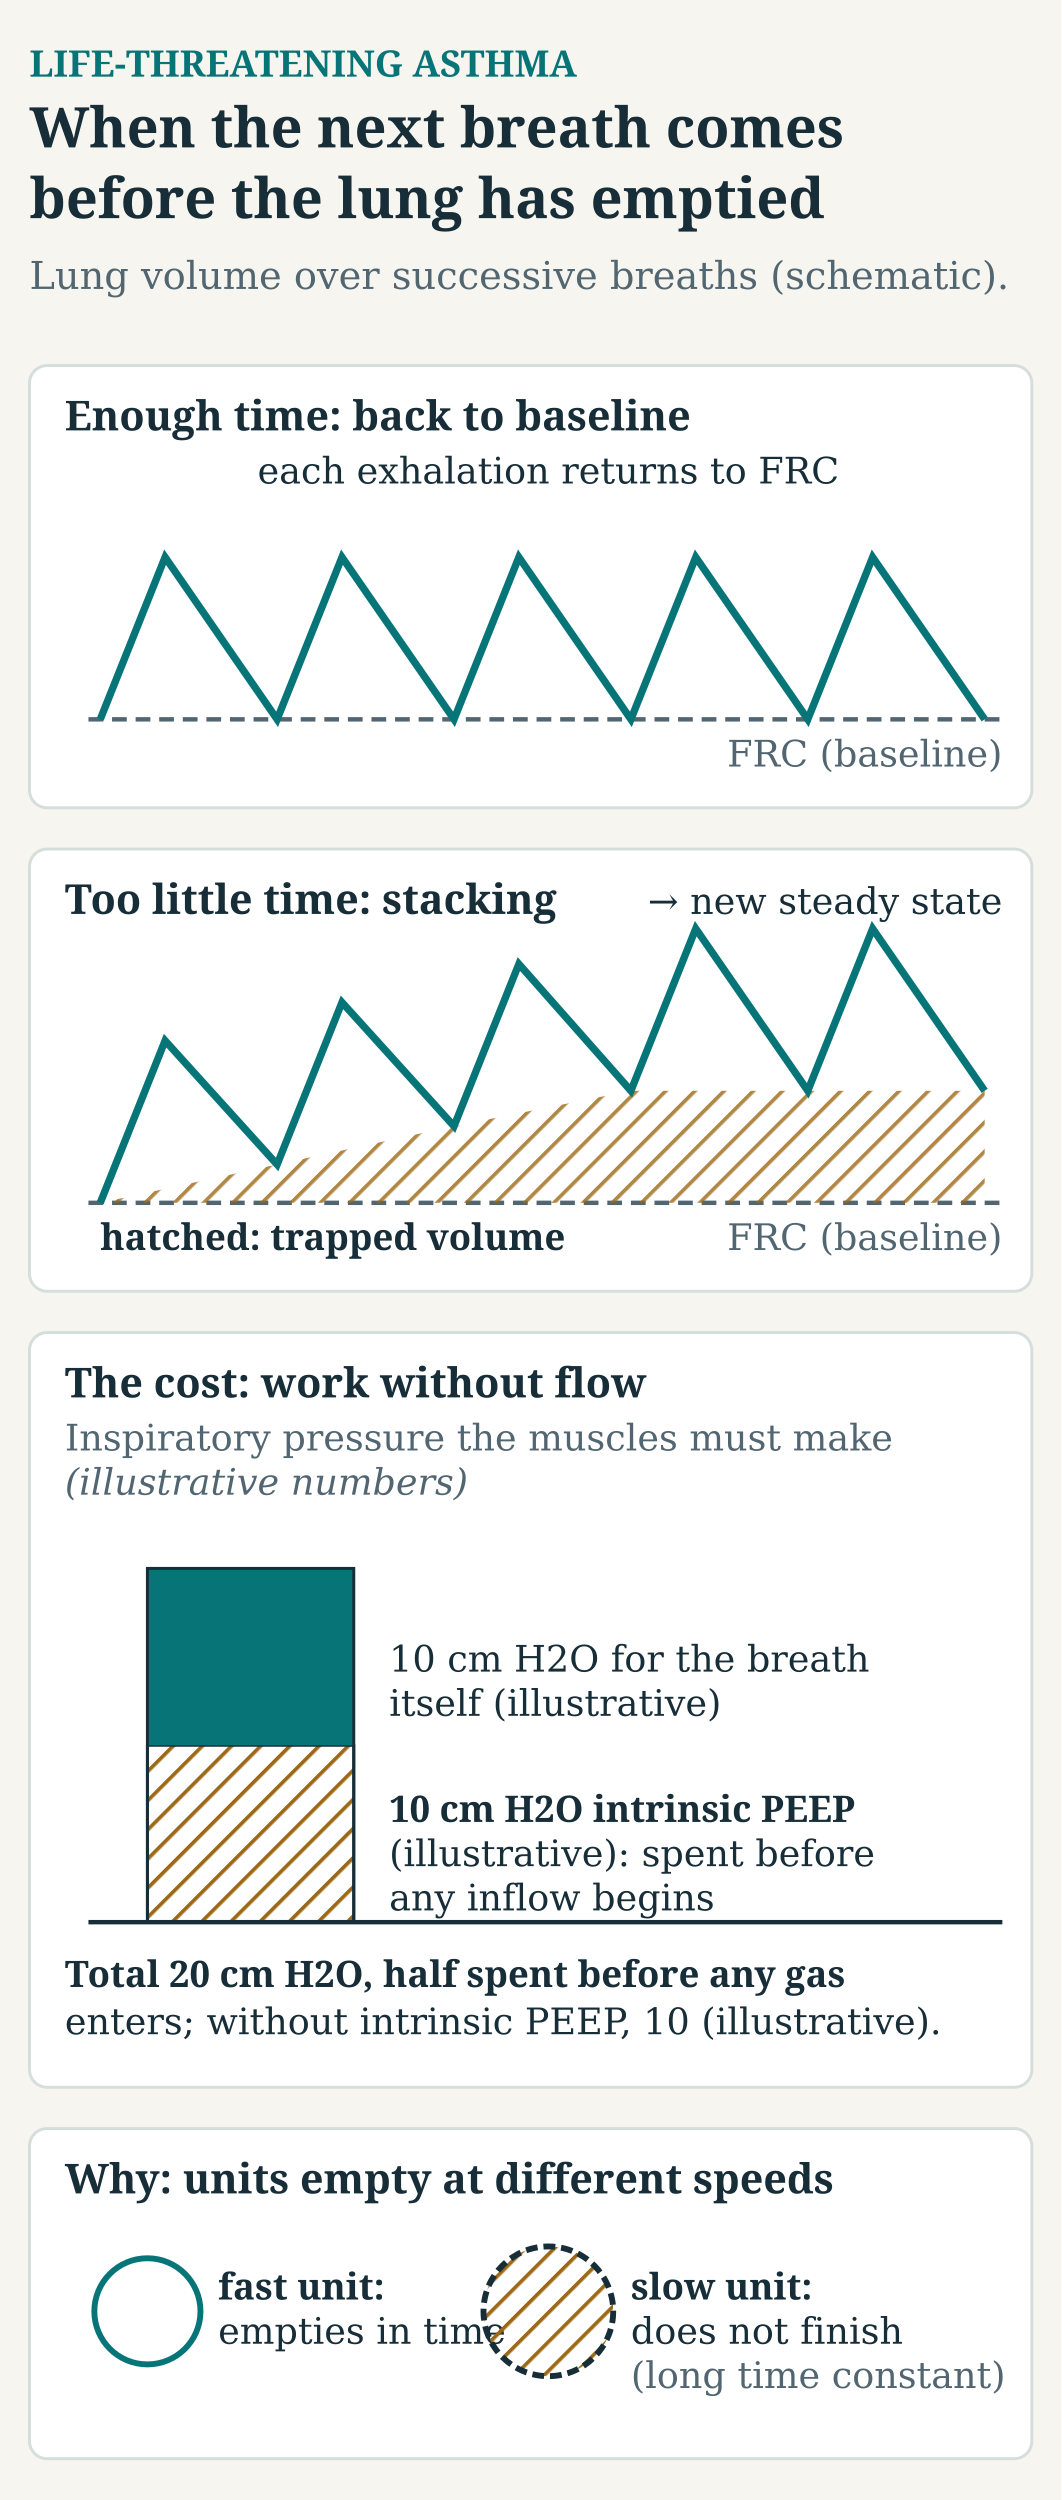
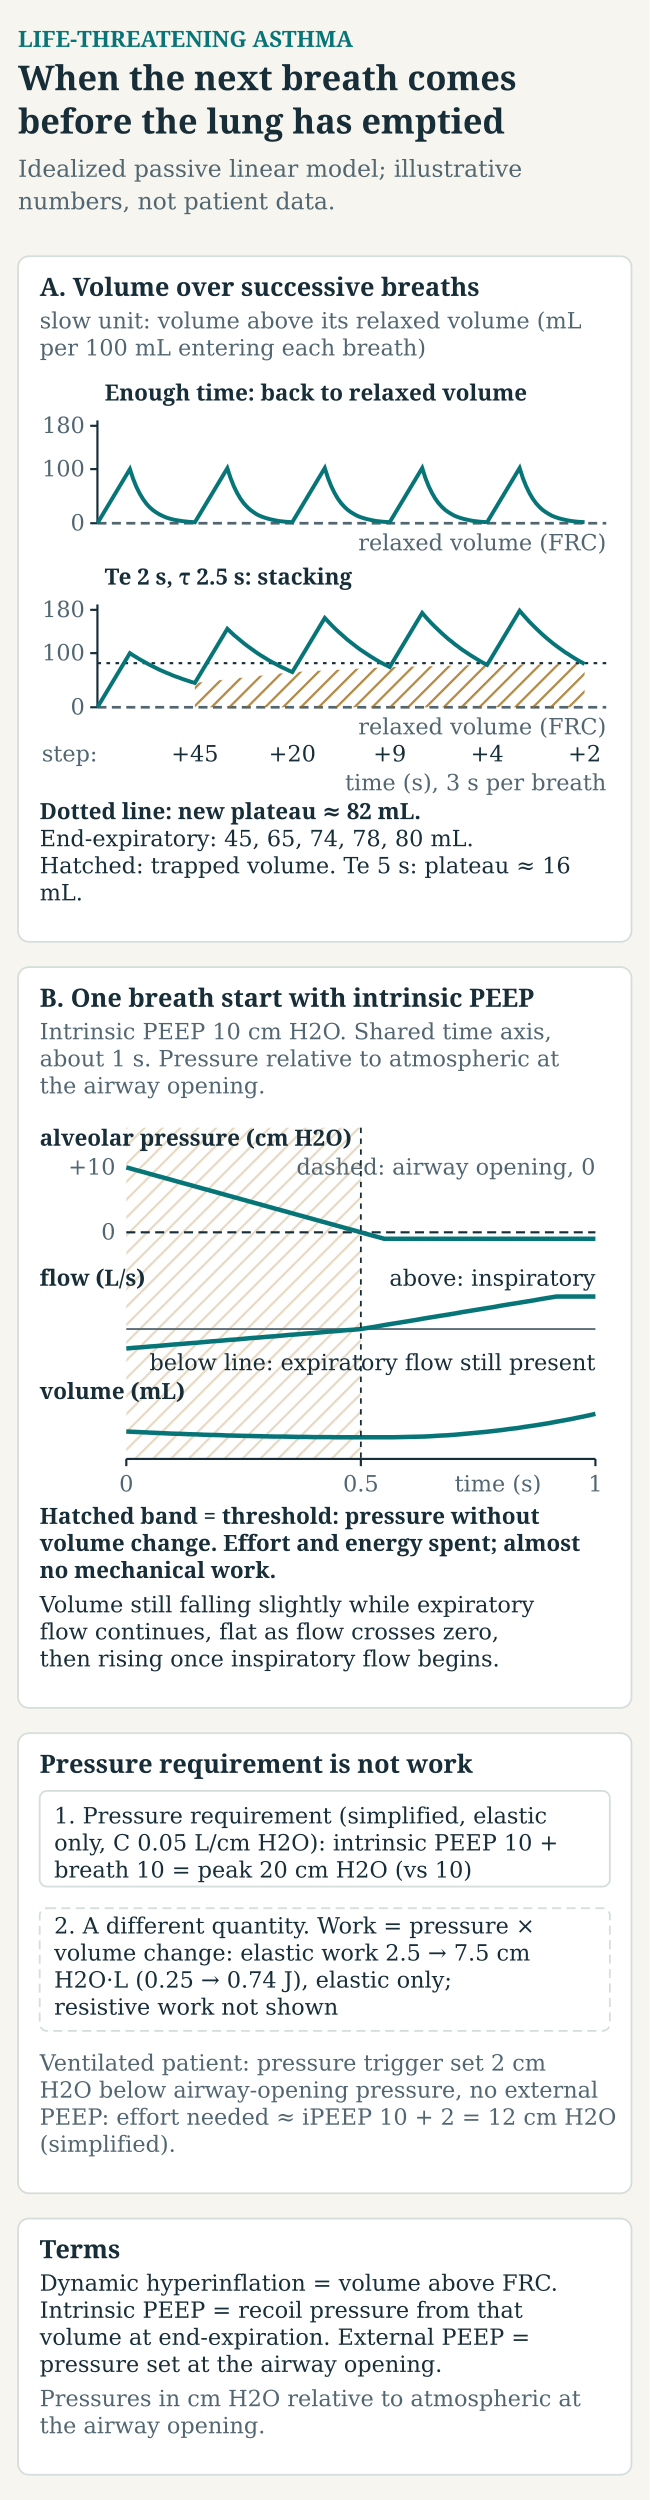
- <svg xmlns="http://www.w3.org/2000/svg" class="diagram-screen" viewBox="0 0 360 848" role="img" aria-labelledby="fig-r7-02-breath-stacking-screen-title" aria-describedby="fig-r7-02-breath-stacking-screen-desc">
+ <svg xmlns="http://www.w3.org/2000/svg" class="diagram-screen" viewBox="0 0 360 1385.6" role="img" aria-labelledby="fig-r7-02-breath-stacking-screen-title" aria-describedby="fig-r7-02-breath-stacking-screen-desc">
  <style>text{font-family:Literata,'DejaVu Serif',Georgia,serif}text[font-weight='700']{font-family:Fraunces,Literata,Georgia,serif}.t-ink{fill:var(--fig-ink,#172d38)}.s-ink{stroke:var(--fig-ink,#172d38);fill:none}.f-ink{fill:var(--fig-ink,#172d38)}.t-muted{fill:var(--fig-muted,#526671)}.s-muted{stroke:var(--fig-muted,#526671);fill:none}.f-muted{fill:var(--fig-muted,#526671)}.t-teal{fill:var(--fig-teal,#077578)}.s-teal{stroke:var(--fig-teal,#077578);fill:none}.f-teal{fill:var(--fig-teal,#077578)}.t-red{fill:var(--fig-red,#af4639)}.s-red{stroke:var(--fig-red,#af4639);fill:none}.f-red{fill:var(--fig-red,#af4639)}.t-gold{fill:var(--fig-gold,#996613)}.s-gold{stroke:var(--fig-gold,#996613);fill:none}.f-gold{fill:var(--fig-gold,#996613)}.t-rule{fill:var(--fig-rule,#d5dedc)}.s-rule{stroke:var(--fig-rule,#d5dedc);fill:none}.f-rule{fill:var(--fig-rule,#d5dedc)}.bg{fill:var(--fig-canvas,#f7f5ef)}.pn{fill:var(--fig-panel,#ffffff);stroke:var(--fig-rule,#d5dedc)}.hatch{fill:url(#fig-r7-02-breath-stacking-screen-h)}</style>
  <defs>
    <marker id="fig-r7-02-breath-stacking-screen-ar" viewBox="0 0 10 10" refX="9" refY="5" markerWidth="7" markerHeight="7" orient="auto-start-reverse">
      <path d="M0,0L10,5L0,10z" class="f-ink" />
    </marker>
    <pattern id="fig-r7-02-breath-stacking-screen-h" width="7" height="7" patternUnits="userSpaceOnUse" patternTransform="rotate(45)">
      <line x1="0" y1="0" x2="0" y2="7" class="s-gold" stroke-width="2.5" />
    </pattern>
  </defs>
-   <rect class="bg" width="360" height="848" />
+   <rect class="bg" width="360" height="1385.6" />
  <g transform="translate(10,10)">
    <text x="0" y="16" font-size="12.4" text-anchor="start" font-weight="700" class="t-teal">LIFE-THREATENING ASTHMA</text>
    <text x="0" y="40" font-size="19" text-anchor="start" font-weight="700" class="t-ink">When the next breath comes</text>
    <text x="0" y="64" font-size="19" text-anchor="start" font-weight="700" class="t-ink">before the lung has emptied</text>
-     <text x="0" y="88" font-size="13" text-anchor="start" font-weight="400" class="t-muted">Lung volume over successive breaths (schematic).</text>
+     <text x="0" y="88" font-size="13" text-anchor="start" font-weight="400" class="t-muted">Idealized passive linear model; illustrative</text>
+     <text x="0" y="106" font-size="13" text-anchor="start" font-weight="400" class="t-muted">numbers, not patient data.</text>
  </g>
-   <g transform="translate(10,124)">
-     <rect x="0" y="0" width="340" height="150" rx="6" class="pn" />
-     <text x="12" y="22" font-size="14" text-anchor="start" font-weight="700" class="t-ink">Enough time: back to baseline</text>
-     <line x1="20" y1="120" x2="330" y2="120" class="s-muted" stroke-width="1.5" stroke-dasharray="5 3" />
-     <text x="330" y="136" font-size="12.4" text-anchor="end" font-weight="400" class="t-muted">FRC (baseline)</text>
-     <path d="M24,120 L46,65 L84,120 L106,65 L144,120 L166,65 L204,120 L226,65 L264,120 L286,65 L324,120" class="s-teal" stroke-width="2.5" />
-     <text x="176" y="40" font-size="12.4" text-anchor="middle" font-weight="400" class="t-ink">each exhalation returns to FRC</text>
+   <g transform="translate(10,142)">
+     <rect x="0" y="0" width="340" height="380.0" rx="6" class="pn" />
+     <text x="12" y="22" font-size="14" text-anchor="start" font-weight="700" class="t-ink">A. Volume over successive breaths</text>
+     <text x="12" y="40" font-size="12.4" text-anchor="start" font-weight="400" class="t-muted">slow unit: volume above its relaxed volume (mL</text>
+     <text x="12" y="55" font-size="12.4" text-anchor="start" font-weight="400" class="t-muted">per 100 mL entering each breath)</text>
+     <line x1="44" y1="148.0" x2="326" y2="148.0" class="s-muted" stroke-width="1.5" stroke-dasharray="5 3" />
+     <text x="326" y="163.0" font-size="12.4" text-anchor="end" font-weight="400" class="t-muted">relaxed volume (FRC)</text>
+     <line x1="44" y1="148.0" x2="44" y2="91.0" class="s-ink" stroke-width="1.2" />
+     <line x1="40" y1="148.0" x2="44" y2="148.0" class="s-ink" stroke-width="1.2" />
+     <text x="37" y="152.0" font-size="12.4" text-anchor="end" font-weight="400" class="t-muted">0</text>
+     <line x1="40" y1="118.0" x2="44" y2="118.0" class="s-ink" stroke-width="1.2" />
+     <text x="37" y="122.0" font-size="12.4" text-anchor="end" font-weight="400" class="t-muted">100</text>
+     <line x1="40" y1="94.0" x2="44" y2="94.0" class="s-ink" stroke-width="1.2" />
+     <text x="37" y="98.0" font-size="12.4" text-anchor="end" font-weight="400" class="t-muted">180</text>
+     <path d="M44,148.0 L62.0,118.0 L63.8,123.4 L65.6,127.9 L67.4,131.5 L69.2,134.5 L71.0,137.0 L72.8,139.0 L74.6,140.6 L76.4,141.9 L78.2,143.0 L80.0,143.9 L81.8,144.7 L83.6,145.3 L85.4,145.8 L87.2,146.2 L89.0,146.5 L90.8,146.8 L92.6,147.0 L94.4,147.2 L96.2,147.3 L98.0,147.5 L116.0,117.5 L117.8,123.0 L119.6,127.5 L121.4,131.2 L123.2,134.3 L125.0,136.8 L126.8,138.8 L128.6,140.5 L130.4,141.8 L132.2,143.0 L134.0,143.9 L135.8,144.6 L137.6,145.2 L139.4,145.7 L141.2,146.1 L143.0,146.5 L144.8,146.8 L146.6,147.0 L148.4,147.2 L150.2,147.3 L152.0,147.4 L170.0,117.4 L171.8,123.0 L173.6,127.5 L175.4,131.2 L177.2,134.3 L179.0,136.8 L180.8,138.8 L182.6,140.5 L184.4,141.8 L186.2,142.9 L188.0,143.9 L189.8,144.6 L191.6,145.2 L193.4,145.7 L195.2,146.1 L197.0,146.5 L198.8,146.8 L200.6,147.0 L202.4,147.2 L204.2,147.3 L206.0,147.4 L224.0,117.4 L225.8,123.0 L227.6,127.5 L229.4,131.2 L231.2,134.3 L233.0,136.8 L234.8,138.8 L236.6,140.5 L238.4,141.8 L240.2,142.9 L242.0,143.9 L243.8,144.6 L245.6,145.2 L247.4,145.7 L249.2,146.1 L251.0,146.5 L252.8,146.8 L254.6,147.0 L256.4,147.2 L258.2,147.3 L260.0,147.4 L278.0,117.4 L279.8,123.0 L281.6,127.5 L283.4,131.2 L285.2,134.3 L287.0,136.8 L288.8,138.8 L290.6,140.5 L292.4,141.8 L294.2,142.9 L296.0,143.9 L297.8,144.6 L299.6,145.2 L301.4,145.7 L303.2,146.1 L305.0,146.5 L306.8,146.8 L308.6,147.0 L310.4,147.2 L312.2,147.3 L314.0,147.4" class="s-teal" stroke-width="2.2" />
+     <text x="48" y="80" font-size="12.4" text-anchor="start" font-weight="700" class="t-ink">Enough time: back to relaxed volume</text>
+     <line x1="44" y1="250.0" x2="326" y2="250.0" class="s-muted" stroke-width="1.5" stroke-dasharray="5 3" />
+     <text x="326" y="265.0" font-size="12.4" text-anchor="end" font-weight="400" class="t-muted">relaxed volume (FRC)</text>
+     <line x1="44" y1="250.0" x2="44" y2="193.0" class="s-ink" stroke-width="1.2" />
+     <line x1="40" y1="250.0" x2="44" y2="250.0" class="s-ink" stroke-width="1.2" />
+     <text x="37" y="254.0" font-size="12.4" text-anchor="end" font-weight="400" class="t-muted">0</text>
+     <line x1="40" y1="220.0" x2="44" y2="220.0" class="s-ink" stroke-width="1.2" />
+     <text x="37" y="224.0" font-size="12.4" text-anchor="end" font-weight="400" class="t-muted">100</text>
+     <line x1="40" y1="196.0" x2="44" y2="196.0" class="s-ink" stroke-width="1.2" />
+     <text x="37" y="200.0" font-size="12.4" text-anchor="end" font-weight="400" class="t-muted">180</text>
+     <path d="M98.0,250.0 L98.0,236.5 L152.0,230.5 L206.0,227.7 L260.0,226.5 L314.0,226.0 L314.0,250.0 Z" class="hatch" opacity="0.8" />
+     <line x1="44" y1="225.55" x2="326" y2="225.55" class="s-ink" stroke-width="1.2" stroke-dasharray="2 3" />
+     <path d="M44,250.0 L62.0,220.0 L63.8,221.2 L65.6,222.3 L67.4,223.4 L69.2,224.4 L71.0,225.4 L72.8,226.4 L74.6,227.3 L76.4,228.2 L78.2,229.1 L80.0,229.9 L81.8,230.7 L83.6,231.4 L85.4,232.2 L87.2,232.9 L89.0,233.5 L90.8,234.2 L92.6,234.8 L94.4,235.4 L96.2,236.0 L98.0,236.5 L116.0,206.5 L117.8,208.2 L119.6,209.9 L121.4,211.4 L123.2,212.9 L125.0,214.4 L126.8,215.8 L128.6,217.1 L130.4,218.4 L132.2,219.7 L134.0,220.9 L135.8,222.0 L137.6,223.1 L139.4,224.2 L141.2,225.2 L143.0,226.1 L144.8,227.1 L146.6,228.0 L148.4,228.8 L150.2,229.7 L152.0,230.5 L170.0,200.5 L171.8,202.4 L173.6,204.3 L175.4,206.1 L177.2,207.8 L179.0,209.4 L180.8,211.0 L182.6,212.6 L184.4,214.0 L186.2,215.4 L188.0,216.8 L189.8,218.1 L191.6,219.3 L193.4,220.5 L195.2,221.7 L197.0,222.8 L198.8,223.9 L200.6,224.9 L202.4,225.9 L204.2,226.8 L206.0,227.7 L224.0,197.7 L225.8,199.8 L227.6,201.8 L229.4,203.7 L231.2,205.5 L233.0,207.2 L234.8,208.9 L236.6,210.5 L238.4,212.1 L240.2,213.5 L242.0,215.0 L243.8,216.3 L245.6,217.7 L247.4,218.9 L249.2,220.1 L251.0,221.3 L252.8,222.4 L254.6,223.5 L256.4,224.6 L258.2,225.6 L260.0,226.5 L278.0,196.5 L279.8,198.6 L281.6,200.6 L283.4,202.6 L285.2,204.4 L287.0,206.2 L288.8,207.9 L290.6,209.6 L292.4,211.2 L294.2,212.7 L296.0,214.2 L297.8,215.6 L299.6,216.9 L301.4,218.2 L303.2,219.5 L305.0,220.6 L306.8,221.8 L308.6,222.9 L310.4,224.0 L312.2,225.0 L314.0,226.0" class="s-teal" stroke-width="2.2" />
+     <text x="98.0" y="280.0" font-size="12.4" text-anchor="middle" font-weight="400" class="t-ink">+45</text>
+     <text x="152.0" y="280.0" font-size="12.4" text-anchor="middle" font-weight="400" class="t-ink">+20</text>
+     <text x="206.0" y="280.0" font-size="12.4" text-anchor="middle" font-weight="400" class="t-ink">+9</text>
+     <text x="260.0" y="280.0" font-size="12.4" text-anchor="middle" font-weight="400" class="t-ink">+4</text>
+     <text x="314.0" y="280.0" font-size="12.4" text-anchor="middle" font-weight="400" class="t-ink">+2</text>
+     <text x="44" y="280.0" font-size="12.4" text-anchor="end" font-weight="400" class="t-muted">step:</text>
+     <text x="48" y="182.0" font-size="12.4" text-anchor="start" font-weight="700" class="t-ink">Te 2 s, τ 2.5 s: stacking</text>
+     <text x="326" y="296.0" font-size="12.4" text-anchor="end" font-weight="400" class="t-muted">time (s), 3 s per breath</text>
+     <text x="12" y="312.0" font-size="12.4" text-anchor="start" font-weight="700" class="t-ink">Dotted line: new plateau ≈ 82 mL.</text>
+     <text x="12" y="327.0" font-size="12.4" text-anchor="start" font-weight="400" class="t-ink">End-expiratory: 45, 65, 74, 78, 80 mL.</text>
+     <text x="12" y="342.0" font-size="12.4" text-anchor="start" font-weight="400" class="t-ink">Hatched: trapped volume. Te 5 s: plateau ≈ 16</text>
+     <text x="12" y="357.0" font-size="12.4" text-anchor="start" font-weight="400" class="t-ink">mL.</text>
  </g>
-   <g transform="translate(10,288)">
-     <rect x="0" y="0" width="340" height="150" rx="6" class="pn" />
-     <text x="12" y="22" font-size="14" text-anchor="start" font-weight="700" class="t-ink">Too little time: stacking</text>
-     <line x1="20" y1="120" x2="330" y2="120" class="s-muted" stroke-width="1.5" stroke-dasharray="5 3" />
-     <text x="330" y="136" font-size="12.4" text-anchor="end" font-weight="400" class="t-muted">FRC (baseline)</text>
-     <path d="M24,120 L84,107 L144,94 L204,82 L264,82 L324,82 L324,120 Z" class="hatch" opacity="0.8" />
-     <text x="24" y="136" font-size="12.4" text-anchor="start" font-weight="700" class="t-ink">hatched: trapped volume</text>
-     <text x="330" y="22" font-size="12.4" text-anchor="end" font-weight="400" class="t-ink">→ new steady state</text>
-     <path d="M24,120 L46,65 L84,107 L106,52 L144,94 L166,39 L204,82 L226,27 L264,82 L286,27 L324,82" class="s-teal" stroke-width="2.5" />
+   <g transform="translate(10,536.0)">
+     <rect x="0" y="0" width="340" height="410.6" rx="6" class="pn" />
+     <text x="12" y="22" font-size="14" text-anchor="start" font-weight="700" class="t-ink">B. One breath start with intrinsic PEEP</text>
+     <text x="12" y="40" font-size="12.4" text-anchor="start" font-weight="400" class="t-muted">Intrinsic PEEP 10 cm H2O. Shared time axis,</text>
+     <text x="12" y="55" font-size="12.4" text-anchor="start" font-weight="400" class="t-muted">about 1 s. Pressure relative to atmospheric at</text>
+     <text x="12" y="70" font-size="12.4" text-anchor="start" font-weight="400" class="t-muted">the airway opening.</text>
+     <rect x="60" y="89" width="130.0" height="183.6" class="hatch" opacity="0.25" />
+     <line x1="60" y1="147.0" x2="320" y2="147.0" class="s-ink" stroke-width="1.2" stroke-dasharray="5 3" />
+     <text x="320" y="115.0" font-size="12.4" text-anchor="end" font-weight="400" class="t-muted">dashed: airway opening, 0</text>
+     <text x="54" y="115.0" font-size="12.4" text-anchor="end" font-weight="400" class="t-muted">+10</text>
+     <text x="54" y="151.0" font-size="12.4" text-anchor="end" font-weight="400" class="t-muted">0</text>
+     <text x="12" y="99" font-size="12.4" text-anchor="start" font-weight="700" class="t-ink">alveolar pressure (cm H2O)</text>
+     <path d="M60.0,111.0 L64.3,112.2 L68.7,113.4 L73.0,114.6 L77.3,115.8 L81.7,117.0 L86.0,118.2 L90.3,119.4 L94.7,120.6 L99.0,121.8 L103.3,123.0 L107.7,124.2 L112.0,125.4 L116.3,126.6 L120.7,127.8 L125.0,129.0 L129.3,130.2 L133.7,131.4 L138.0,132.6 L142.3,133.8 L146.7,135.0 L151.0,136.2 L155.3,137.4 L159.7,138.6 L164.0,139.8 L168.3,141.0 L172.7,142.2 L177.0,143.4 L181.3,144.6 L185.7,145.8 L190.0,147.0 L194.3,148.2 L198.7,149.4 L203.0,150.6 L207.3,150.6 L211.7,150.6 L216.0,150.6 L220.3,150.6 L224.7,150.6 L229.0,150.6 L233.3,150.6 L237.7,150.6 L242.0,150.6 L246.3,150.6 L250.7,150.6 L255.0,150.6 L259.3,150.6 L263.7,150.6 L268.0,150.6 L272.3,150.6 L276.7,150.6 L281.0,150.6 L285.3,150.6 L289.7,150.6 L294.0,150.6 L298.3,150.6 L302.7,150.6 L307.0,150.6 L311.3,150.6 L315.7,150.6 L320.0,150.6" class="s-teal" stroke-width="2.5" />
+     <text x="12" y="176.6" font-size="12.4" text-anchor="start" font-weight="700" class="t-ink">flow (L/s)</text>
+     <line x1="60" y1="200.6" x2="320" y2="200.6" class="s-muted" stroke-width="1" />
+     <path d="M60.0,211.4 L64.3,211.0 L68.7,210.7 L73.0,210.3 L77.3,210.0 L81.7,209.6 L86.0,209.2 L90.3,208.9 L94.7,208.5 L99.0,208.2 L103.3,207.8 L107.7,207.4 L112.0,207.1 L116.3,206.7 L120.7,206.4 L125.0,206.0 L129.3,205.6 L133.7,205.3 L138.0,204.9 L142.3,204.6 L146.7,204.2 L151.0,203.8 L155.3,203.5 L159.7,203.1 L164.0,202.8 L168.3,202.4 L172.7,202.0 L177.0,201.7 L181.3,201.3 L185.7,201.0 L190.0,200.6 L194.3,199.9 L198.7,199.2 L203.0,198.4 L207.3,197.7 L211.7,197.0 L216.0,196.3 L220.3,195.6 L224.7,194.8 L229.0,194.1 L233.3,193.4 L237.7,192.7 L242.0,192.0 L246.3,191.2 L250.7,190.5 L255.0,189.8 L259.3,189.1 L263.7,188.4 L268.0,187.6 L272.3,186.9 L276.7,186.2 L281.0,185.5 L285.3,184.8 L289.7,184.0 L294.0,183.3 L298.3,182.6 L302.7,182.6 L307.0,182.6 L311.3,182.6 L315.7,182.6 L320.0,182.6" class="s-teal" stroke-width="2.5" />
+     <text x="320" y="223.4" font-size="12.4" text-anchor="end" font-weight="400" class="t-ink">below line: expiratory flow still present</text>
+     <text x="320" y="176.6" font-size="12.4" text-anchor="end" font-weight="400" class="t-ink">above: inspiratory</text>
+     <text x="12" y="239.4" font-size="12.4" text-anchor="start" font-weight="700" class="t-ink">volume (mL)</text>
+     <path d="M60.0,257.4 L64.3,257.6 L68.7,257.8 L73.0,258.0 L77.3,258.2 L81.7,258.4 L86.0,258.6 L90.3,258.7 L94.7,258.9 L99.0,259.0 L103.3,259.2 L107.7,259.3 L112.0,259.4 L116.3,259.6 L120.7,259.7 L125.0,259.8 L129.3,259.9 L133.7,260.0 L138.0,260.1 L142.3,260.2 L146.7,260.2 L151.0,260.3 L155.3,260.4 L159.7,260.4 L164.0,260.5 L168.3,260.5 L172.7,260.5 L177.0,260.6 L181.3,260.6 L185.7,260.6 L190.0,260.6 L194.3,260.6 L198.7,260.6 L203.0,260.6 L207.3,260.6 L211.7,260.5 L216.0,260.4 L220.3,260.3 L224.7,260.2 L229.0,260.0 L233.3,259.7 L237.7,259.5 L242.0,259.2 L246.3,258.8 L250.7,258.4 L255.0,258.0 L259.3,257.6 L263.7,257.1 L268.0,256.6 L272.3,256.0 L276.7,255.5 L281.0,254.8 L285.3,254.2 L289.7,253.5 L294.0,252.8 L298.3,252.0 L302.7,251.2 L307.0,250.4 L311.3,249.5 L315.7,248.6 L320.0,247.6" class="s-teal" stroke-width="2.5" />
+     <line x1="60" y1="272.6" x2="320" y2="272.6" class="s-ink" stroke-width="1.2" />
+     <line x1="60" y1="272.6" x2="60" y2="276.6" class="s-ink" stroke-width="1.2" />
+     <text x="60" y="290.6" font-size="12.4" text-anchor="middle" font-weight="400" class="t-muted">0</text>
+     <line x1="190.0" y1="272.6" x2="190.0" y2="276.6" class="s-ink" stroke-width="1.2" />
+     <text x="190.0" y="290.6" font-size="12.4" text-anchor="middle" font-weight="400" class="t-muted">0.5</text>
+     <line x1="320" y1="272.6" x2="320" y2="276.6" class="s-ink" stroke-width="1.2" />
+     <text x="320" y="290.6" font-size="12.4" text-anchor="middle" font-weight="400" class="t-muted">1</text>
+     <text x="290" y="290.6" font-size="12.4" text-anchor="end" font-weight="400" class="t-muted">time (s)</text>
+     <line x1="190.0" y1="89" x2="190.0" y2="272.6" class="s-ink" stroke-width="1" stroke-dasharray="3 3" />
+     <text x="12" y="308.6" font-size="12.4" text-anchor="start" font-weight="700" class="t-ink">Hatched band = threshold: pressure without</text>
+     <text x="12" y="323.6" font-size="12.4" text-anchor="start" font-weight="700" class="t-ink">volume change. Effort and energy spent; almost</text>
+     <text x="12" y="338.6" font-size="12.4" text-anchor="start" font-weight="700" class="t-ink">no mechanical work.</text>
+     <text x="12" y="357.6" font-size="12.4" text-anchor="start" font-weight="400" class="t-ink">Volume still falling slightly while expiratory</text>
+     <text x="12" y="372.6" font-size="12.4" text-anchor="start" font-weight="400" class="t-ink">flow continues, flat as flow crosses zero,</text>
+     <text x="12" y="387.6" font-size="12.4" text-anchor="start" font-weight="400" class="t-ink">then rising once inspiratory flow begins.</text>
  </g>
-   <g transform="translate(10,452)">
-     <rect x="0" y="0" width="340" height="256" rx="6" class="pn" />
-     <text x="12" y="22" font-size="14" text-anchor="start" font-weight="700" class="t-ink">The cost: work without flow</text>
-     <text x="12" y="40" font-size="12.4" text-anchor="start" font-weight="400" class="t-muted">Inspiratory pressure the muscles must make</text>
-     <text x="12" y="55" font-size="12.4" text-anchor="start" font-weight="400" font-style="italic" class="t-muted">(illustrative numbers)</text>
-     <rect x="40" y="140" width="70" height="60" class="hatch" stroke-width="1.5" />
-     <rect x="40" y="140" width="70" height="60" rx="0" class="s-ink" />
-     <rect x="40" y="80" width="70" height="60" rx="0" class="f-teal" />
-     <rect x="40" y="80" width="70" height="120" rx="0" class="s-ink" />
-     <text x="122" y="115" font-size="12.4" text-anchor="start" font-weight="400" class="t-ink">10 cm H2O for the breath</text>
-     <text x="122" y="130" font-size="12.4" text-anchor="start" font-weight="400" class="t-ink">itself (illustrative)</text>
-     <text x="122" y="166" font-size="12.4" text-anchor="start" font-weight="700" class="t-ink">10 cm H2O intrinsic PEEP</text>
-     <text x="122" y="181" font-size="12.4" text-anchor="start" font-weight="400" class="t-ink">(illustrative): spent before</text>
-     <text x="122" y="196" font-size="12.4" text-anchor="start" font-weight="400" class="t-ink">any inflow begins</text>
-     <line x1="20" y1="200" x2="330" y2="200" class="s-ink" stroke-width="1.5" />
-     <text x="12" y="222" font-size="12.4" text-anchor="start" font-weight="700" class="t-ink">Total 20 cm H2O, half spent before any gas</text>
-     <text x="12" y="238" font-size="12.4" text-anchor="start" font-weight="400" class="t-ink">enters; without intrinsic PEEP, 10 (illustrative).</text>
+   <g transform="translate(10,960.6)">
+     <rect x="0" y="0" width="340" height="255" rx="6" class="pn" />
+     <text x="12" y="22" font-size="14" text-anchor="start" font-weight="700" class="t-ink">Pressure requirement is not work</text>
+     <rect x="12" y="32" width="316" height="53" rx="4" class="pn" />
+     <text x="20" y="50" font-size="12.4" text-anchor="start" font-weight="400" class="t-ink">1. Pressure requirement (simplified, elastic</text>
+     <text x="20" y="65" font-size="12.4" text-anchor="start" font-weight="400" class="t-ink">only, C 0.05 L/cm H2O): intrinsic PEEP 10 +</text>
+     <text x="20" y="80" font-size="12.4" text-anchor="start" font-weight="400" class="t-ink">breath 10 = peak 20 cm H2O (vs 10)</text>
+     <rect x="12" y="97" width="316" height="68" rx="4" class="pn" stroke-dasharray="5 3" />
+     <text x="20" y="111" font-size="12.4" text-anchor="start" font-weight="400" class="t-ink">2. A different quantity. Work = pressure ×</text>
+     <text x="20" y="126" font-size="12.4" text-anchor="start" font-weight="400" class="t-ink">volume change: elastic work 2.5 → 7.5 cm</text>
+     <text x="20" y="141" font-size="12.4" text-anchor="start" font-weight="400" class="t-ink">H2O·L (0.25 → 0.74 J), elastic only;</text>
+     <text x="20" y="156" font-size="12.4" text-anchor="start" font-weight="400" class="t-ink">resistive work not shown</text>
+     <text x="12" y="187" font-size="12.4" text-anchor="start" font-weight="400" class="t-muted">Ventilated patient: pressure trigger set 2 cm</text>
+     <text x="12" y="202" font-size="12.4" text-anchor="start" font-weight="400" class="t-muted">H2O below airway-opening pressure, no external</text>
+     <text x="12" y="217" font-size="12.4" text-anchor="start" font-weight="400" class="t-muted">PEEP: effort needed ≈ iPEEP 10 + 2 = 12 cm H2O</text>
+     <text x="12" y="232" font-size="12.4" text-anchor="start" font-weight="400" class="t-muted">(simplified).</text>
  </g>
-   <g transform="translate(10,722)">
-     <rect x="0" y="0" width="340" height="112" rx="6" class="pn" />
-     <text x="12" y="22" font-size="14" text-anchor="start" font-weight="700" class="t-ink">Why: units empty at different speeds</text>
-     <circle cx="40" cy="62" r="18" class="s-teal" stroke-width="2" />
-     <text x="64" y="58" font-size="12.4" text-anchor="start" font-weight="700" class="t-ink">fast unit:</text>
-     <text x="64" y="73" font-size="12.4" text-anchor="start" font-weight="400" class="t-ink">empties in time</text>
-     <circle cx="176" cy="62" r="22" class="hatch" />
-     <circle cx="176" cy="62" r="22" class="s-ink" stroke-width="2" stroke-dasharray="4 2" />
-     <text x="204" y="58" font-size="12.4" text-anchor="start" font-weight="700" class="t-ink">slow unit:</text>
-     <text x="204" y="73" font-size="12.4" text-anchor="start" font-weight="400" class="t-ink">does not finish</text>
-     <text x="204" y="88" font-size="12.4" text-anchor="start" font-weight="400" class="t-muted">(long time constant)</text>
+   <g transform="translate(10,1229.6)">
+     <rect x="0" y="0" width="340" height="142" rx="6" class="pn" />
+     <text x="12" y="22" font-size="14" text-anchor="start" font-weight="700" class="t-ink">Terms</text>
+     <text x="12" y="40" font-size="12.4" text-anchor="start" font-weight="400" class="t-ink">Dynamic hyperinflation = volume above FRC.</text>
+     <text x="12" y="55" font-size="12.4" text-anchor="start" font-weight="400" class="t-ink">Intrinsic PEEP = recoil pressure from that</text>
+     <text x="12" y="70" font-size="12.4" text-anchor="start" font-weight="400" class="t-ink">volume at end-expiration. External PEEP =</text>
+     <text x="12" y="85" font-size="12.4" text-anchor="start" font-weight="400" class="t-ink">pressure set at the airway opening.</text>
+     <text x="12" y="104" font-size="12.4" text-anchor="start" font-weight="400" class="t-muted">Pressures in cm H2O relative to atmospheric at</text>
+     <text x="12" y="119" font-size="12.4" text-anchor="start" font-weight="400" class="t-muted">the airway opening.</text>
  </g>
</svg>
